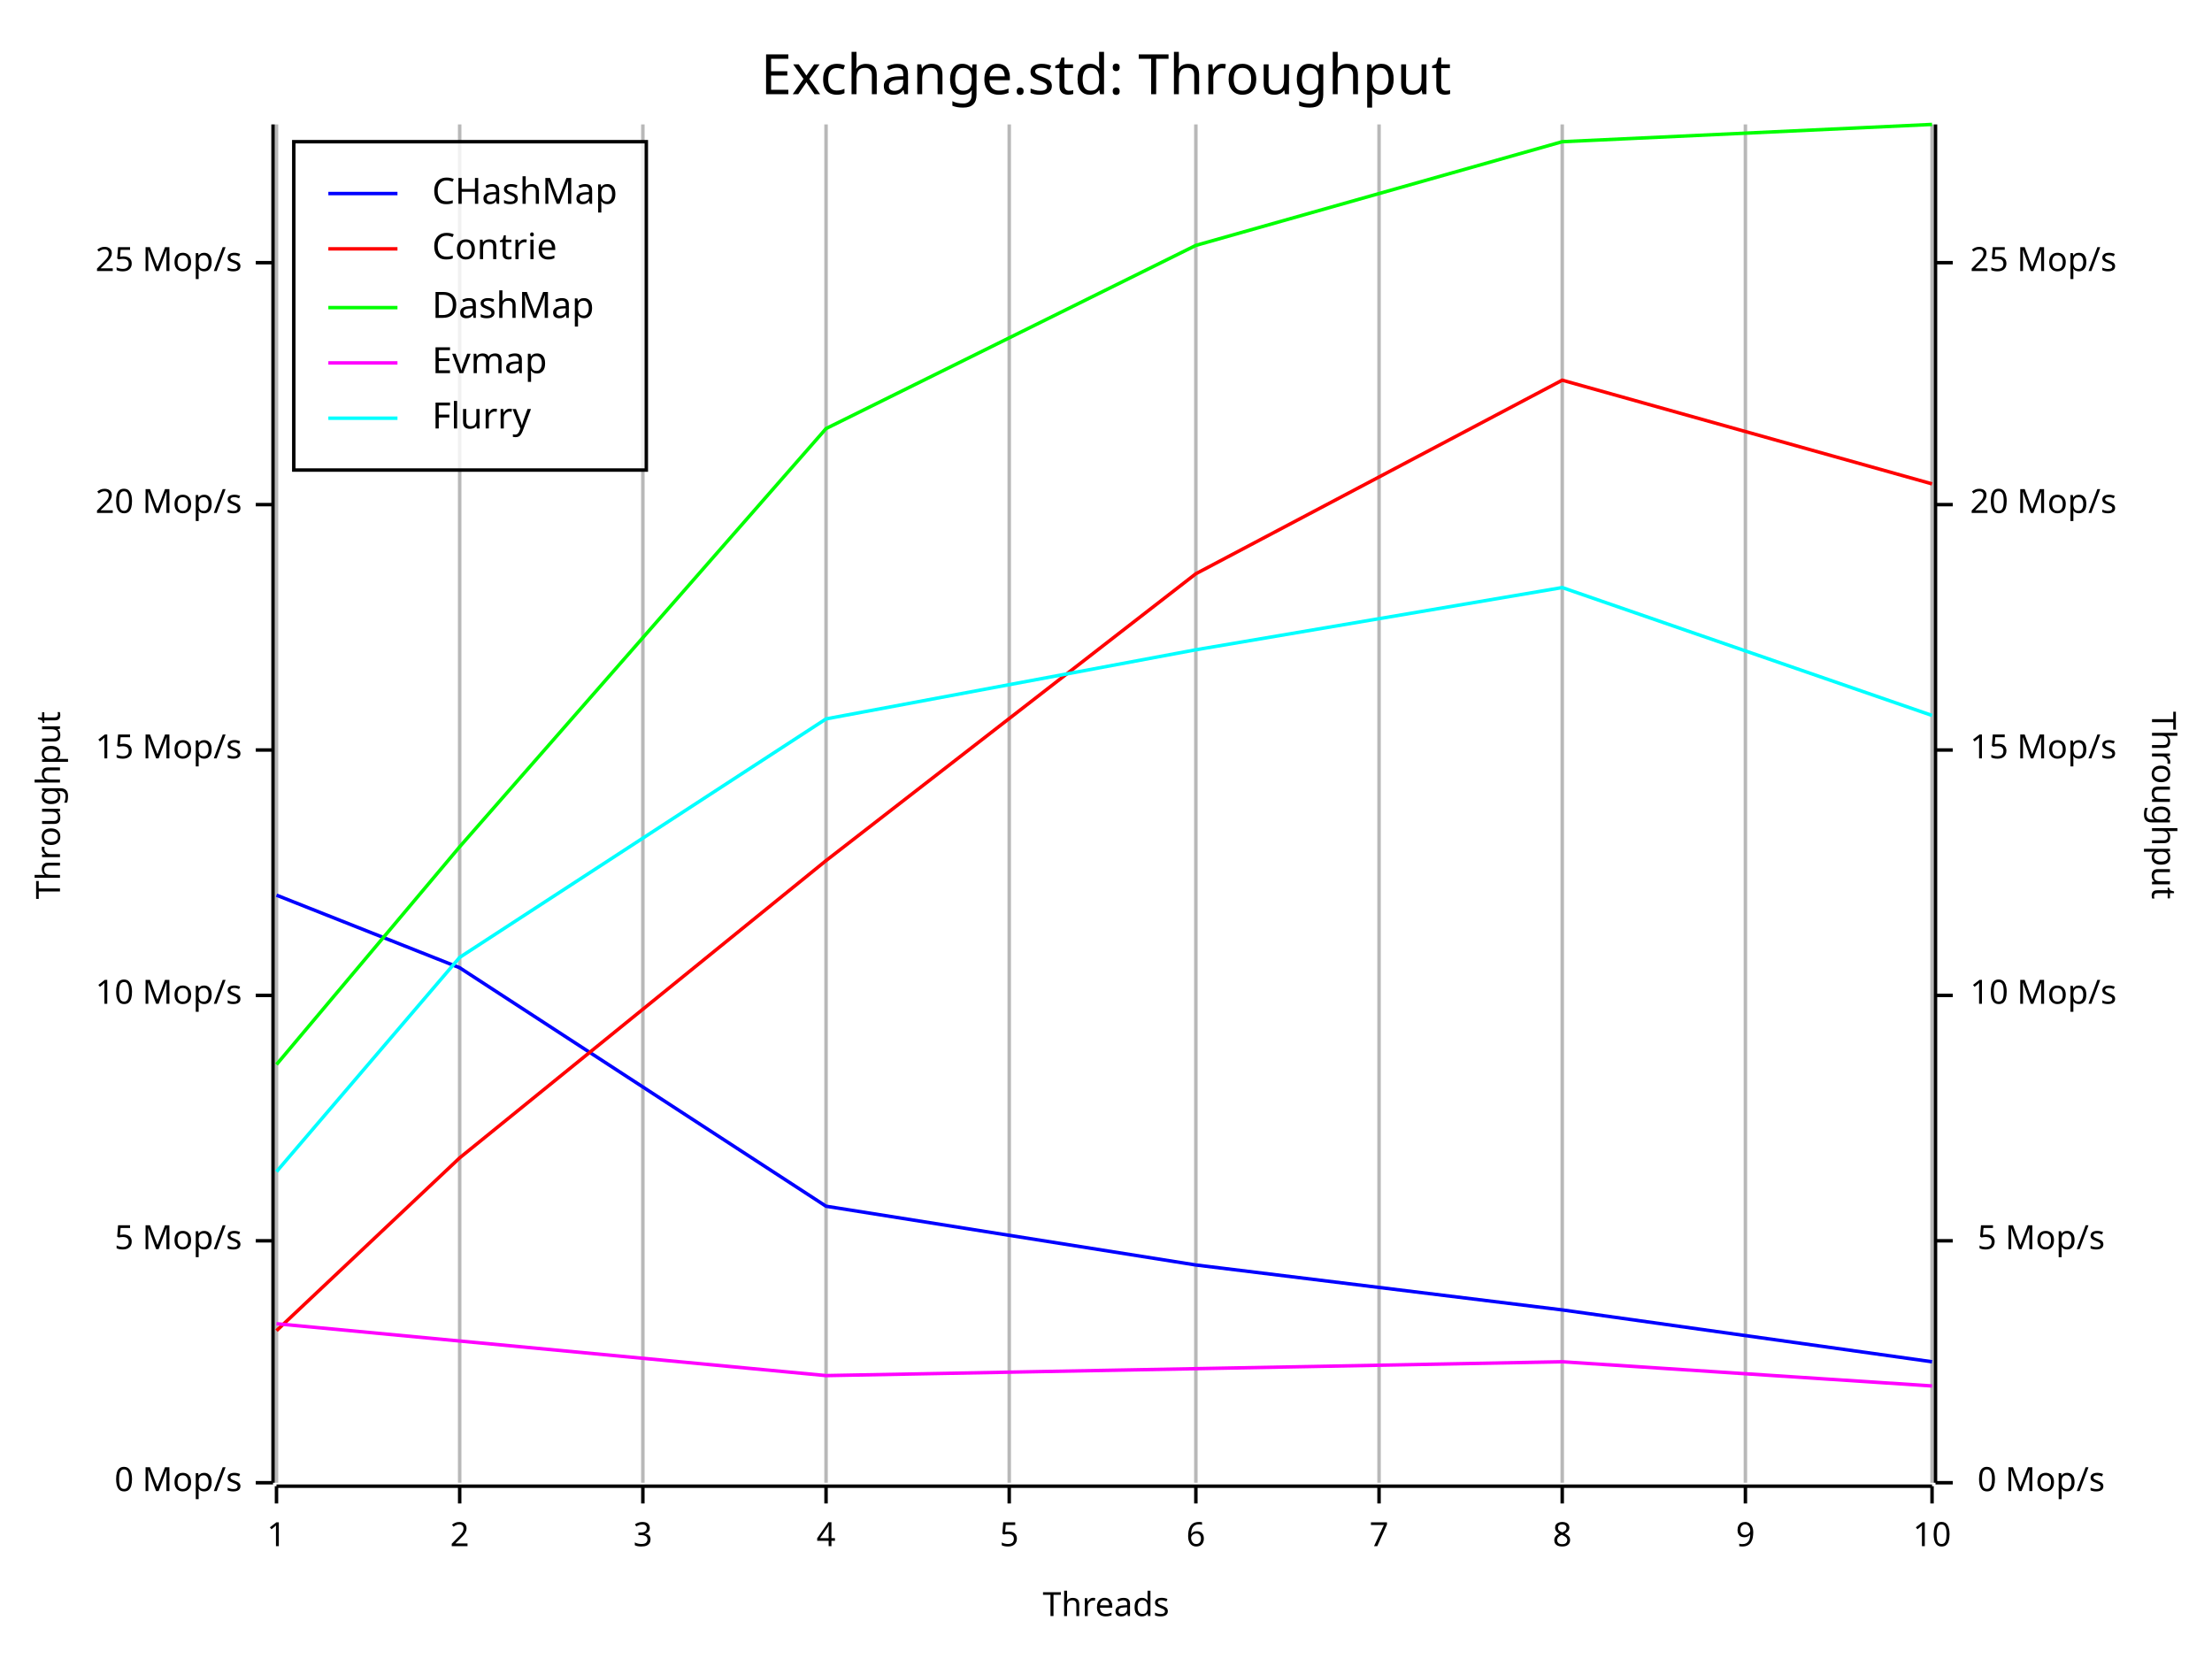
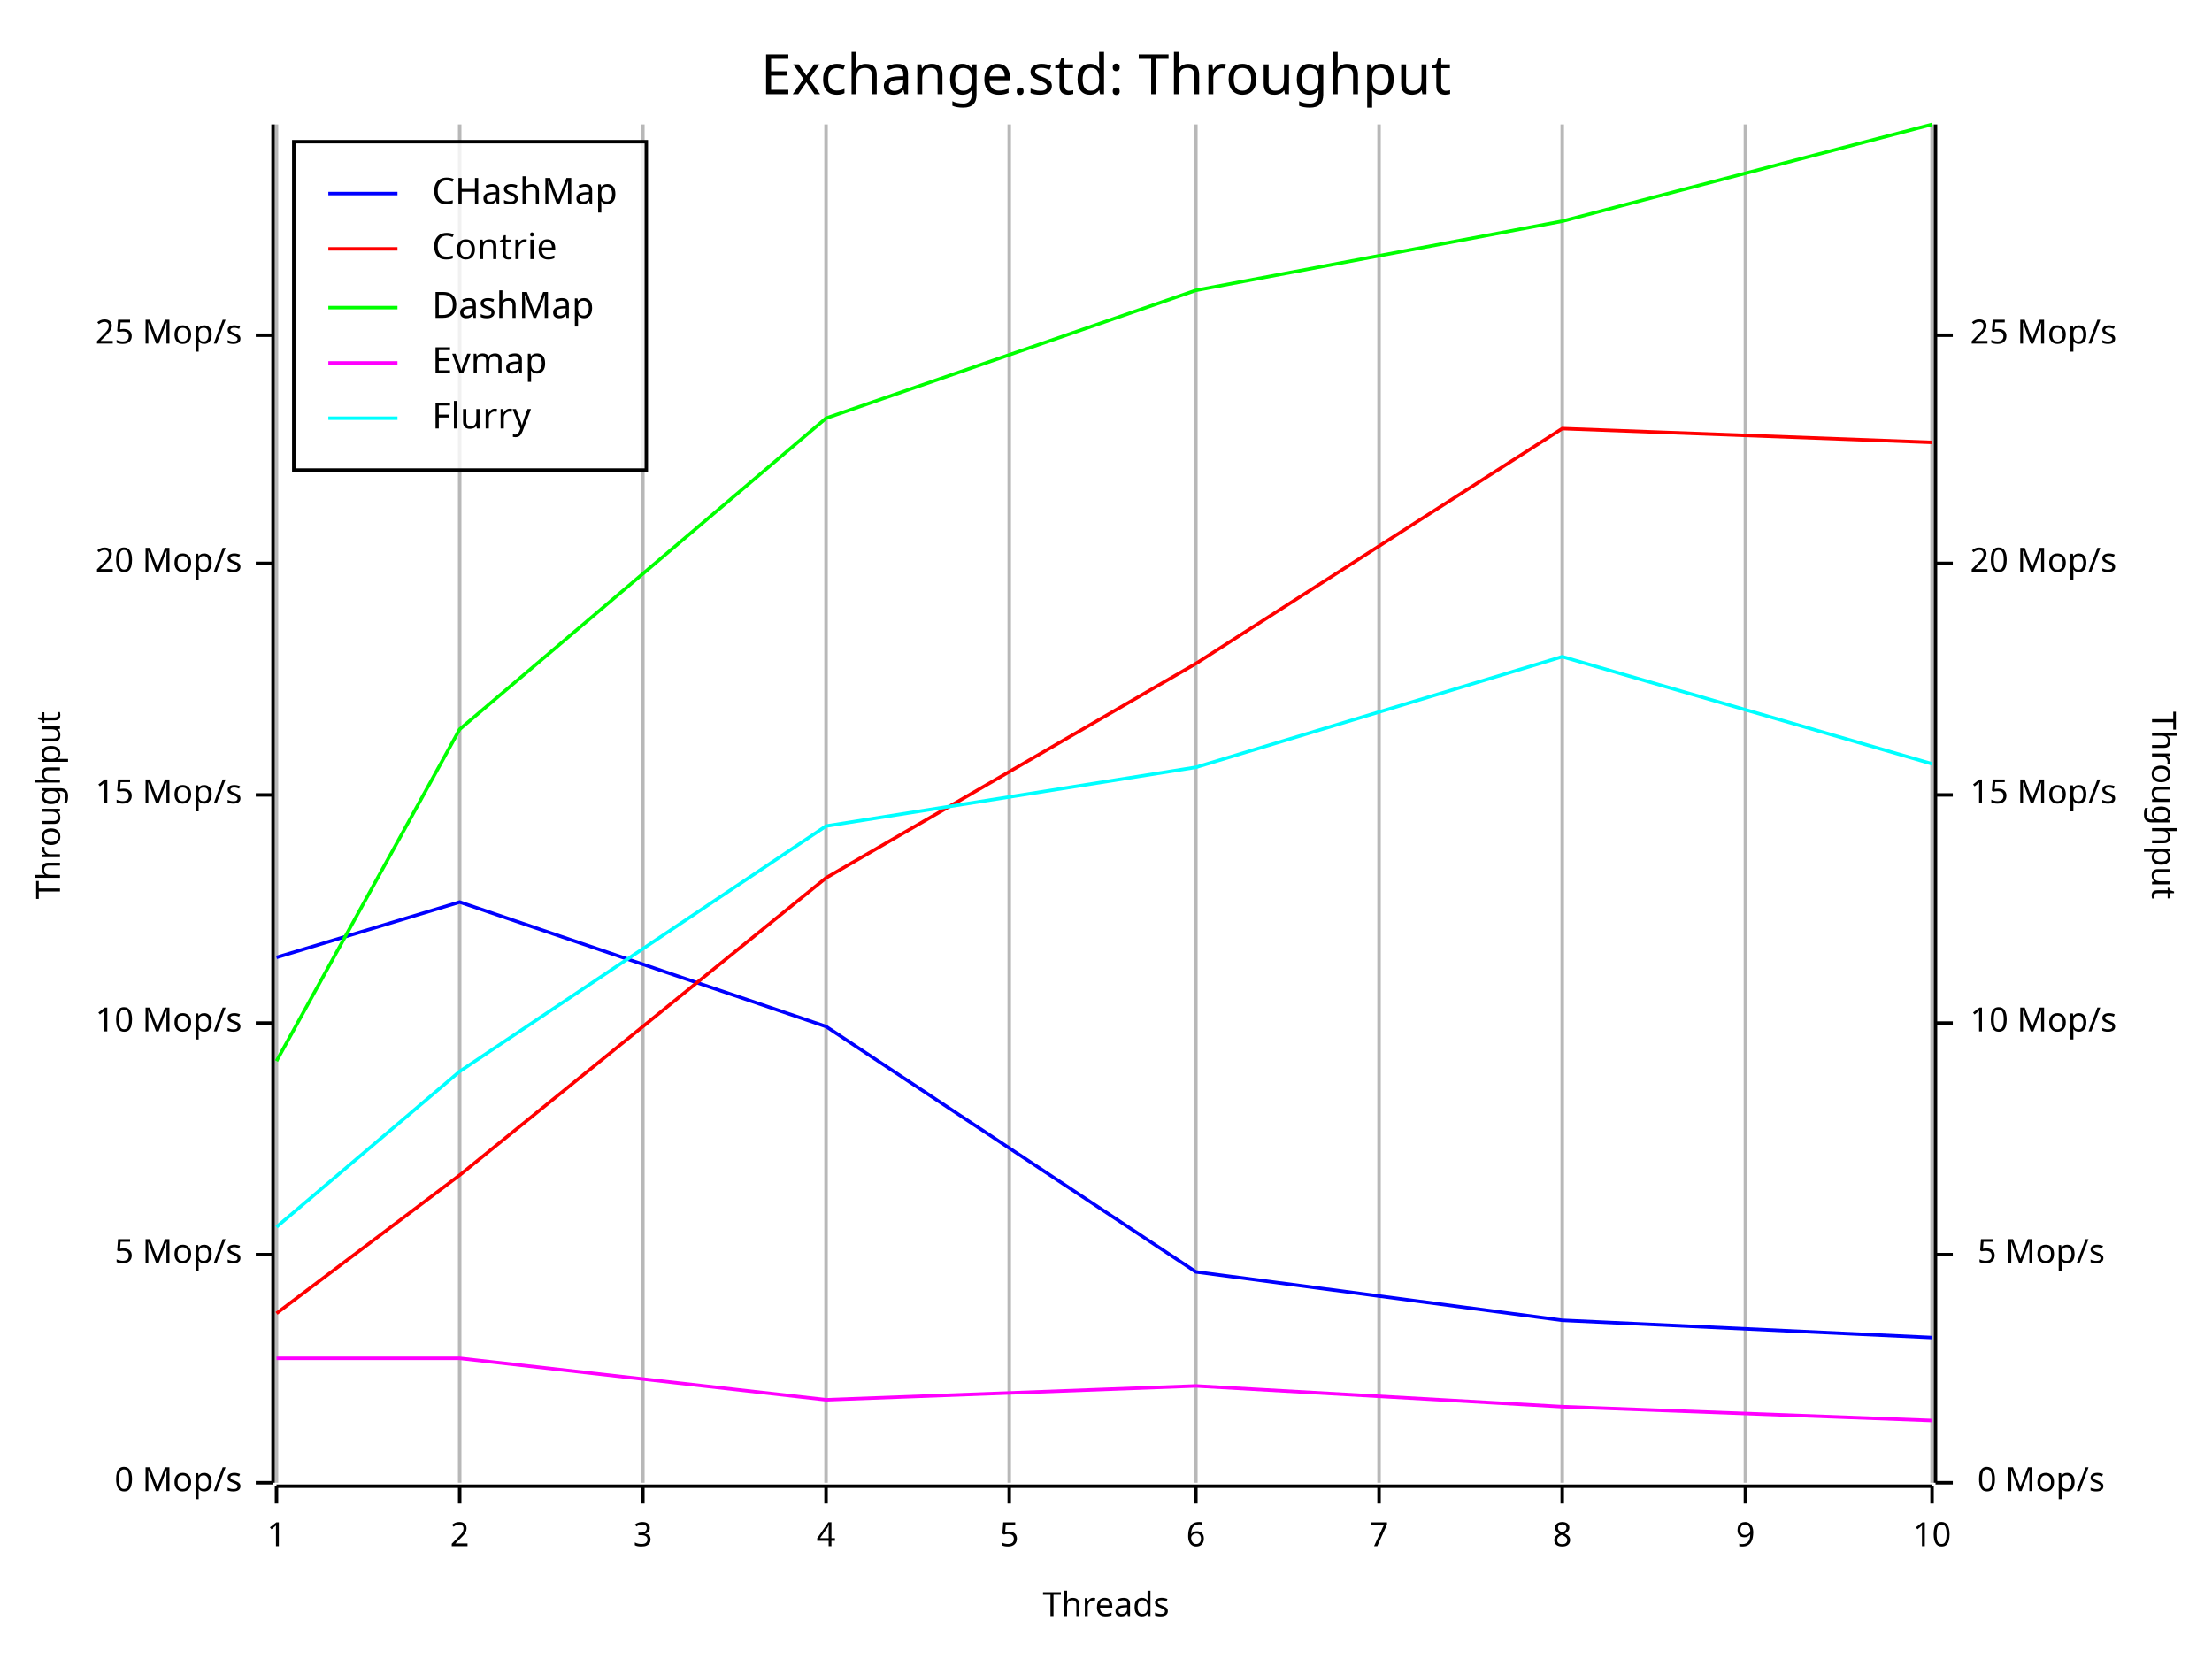
<svg xmlns="http://www.w3.org/2000/svg" width="640" height="480" viewBox="0 0 640 480">
  <rect x="0" y="0" width="640" height="480" opacity="1" fill="#FFFFFF" stroke="none" />
  <text x="320" y="15" dy="0.76em" text-anchor="middle" font-family="Fira Code" font-size="16.129" opacity="1" fill="#000000">
Exchange.std: Throughput
</text>
  <line opacity="0.1" stroke="#000000" stroke-width="1" x1="80" y1="429" x2="80" y2="36" />
  <line opacity="0.1" stroke="#000000" stroke-width="1" x1="133" y1="429" x2="133" y2="36" />
  <line opacity="0.1" stroke="#000000" stroke-width="1" x1="186" y1="429" x2="186" y2="36" />
  <line opacity="0.1" stroke="#000000" stroke-width="1" x1="239" y1="429" x2="239" y2="36" />
  <line opacity="0.1" stroke="#000000" stroke-width="1" x1="292" y1="429" x2="292" y2="36" />
  <line opacity="0.1" stroke="#000000" stroke-width="1" x1="346" y1="429" x2="346" y2="36" />
  <line opacity="0.1" stroke="#000000" stroke-width="1" x1="399" y1="429" x2="399" y2="36" />
  <line opacity="0.1" stroke="#000000" stroke-width="1" x1="452" y1="429" x2="452" y2="36" />
  <line opacity="0.1" stroke="#000000" stroke-width="1" x1="505" y1="429" x2="505" y2="36" />
  <line opacity="0.1" stroke="#000000" stroke-width="1" x1="559" y1="429" x2="559" y2="36" />
  <text x="10" y="233" dy="0.76em" text-anchor="middle" font-family="sans-serif" font-size="9.677" opacity="1" fill="#000000" transform="rotate(270, 10, 233)">
Throughput
</text>
  <text x="320" y="470" dy="-0.5ex" text-anchor="middle" font-family="sans-serif" font-size="9.677" opacity="1" fill="#000000">
Threads
</text>
  <text x="630" y="233" dy="0.76em" text-anchor="middle" font-family="sans-serif" font-size="9.677" opacity="1" fill="#000000" transform="rotate(90, 630, 233)">
Throughput
</text>
  <line opacity="0.2" stroke="#000000" stroke-width="1" x1="80" y1="429" x2="80" y2="36" />
  <line opacity="0.2" stroke="#000000" stroke-width="1" x1="133" y1="429" x2="133" y2="36" />
  <line opacity="0.2" stroke="#000000" stroke-width="1" x1="186" y1="429" x2="186" y2="36" />
  <line opacity="0.2" stroke="#000000" stroke-width="1" x1="239" y1="429" x2="239" y2="36" />
  <line opacity="0.2" stroke="#000000" stroke-width="1" x1="292" y1="429" x2="292" y2="36" />
  <line opacity="0.2" stroke="#000000" stroke-width="1" x1="346" y1="429" x2="346" y2="36" />
  <line opacity="0.2" stroke="#000000" stroke-width="1" x1="399" y1="429" x2="399" y2="36" />
  <line opacity="0.2" stroke="#000000" stroke-width="1" x1="452" y1="429" x2="452" y2="36" />
  <line opacity="0.2" stroke="#000000" stroke-width="1" x1="505" y1="429" x2="505" y2="36" />
  <line opacity="0.2" stroke="#000000" stroke-width="1" x1="559" y1="429" x2="559" y2="36" />
  <polyline fill="none" opacity="1" stroke="#000000" stroke-width="1" points="79,36 79,429 " />
  <text x="70" y="429" dy="0.5ex" text-anchor="end" font-family="sans-serif" font-size="9.677" opacity="1" fill="#000000">
0 Mop/s
</text>
  <polyline fill="none" opacity="1" stroke="#000000" stroke-width="1" points="74,429 79,429 " />
-   <text x="70" y="359" dy="0.5ex" text-anchor="end" font-family="sans-serif" font-size="9.677" opacity="1" fill="#000000">
+   <text x="70" y="363" dy="0.5ex" text-anchor="end" font-family="sans-serif" font-size="9.677" opacity="1" fill="#000000">
5 Mop/s
</text>
-   <polyline fill="none" opacity="1" stroke="#000000" stroke-width="1" points="74,359 79,359 " />
-   <text x="70" y="288" dy="0.5ex" text-anchor="end" font-family="sans-serif" font-size="9.677" opacity="1" fill="#000000">
+   <polyline fill="none" opacity="1" stroke="#000000" stroke-width="1" points="74,363 79,363 " />
+   <text x="70" y="296" dy="0.5ex" text-anchor="end" font-family="sans-serif" font-size="9.677" opacity="1" fill="#000000">
10 Mop/s
</text>
-   <polyline fill="none" opacity="1" stroke="#000000" stroke-width="1" points="74,288 79,288 " />
-   <text x="70" y="217" dy="0.5ex" text-anchor="end" font-family="sans-serif" font-size="9.677" opacity="1" fill="#000000">
+   <polyline fill="none" opacity="1" stroke="#000000" stroke-width="1" points="74,296 79,296 " />
+   <text x="70" y="230" dy="0.5ex" text-anchor="end" font-family="sans-serif" font-size="9.677" opacity="1" fill="#000000">
15 Mop/s
</text>
-   <polyline fill="none" opacity="1" stroke="#000000" stroke-width="1" points="74,217 79,217 " />
-   <text x="70" y="146" dy="0.5ex" text-anchor="end" font-family="sans-serif" font-size="9.677" opacity="1" fill="#000000">
+   <polyline fill="none" opacity="1" stroke="#000000" stroke-width="1" points="74,230 79,230 " />
+   <text x="70" y="163" dy="0.5ex" text-anchor="end" font-family="sans-serif" font-size="9.677" opacity="1" fill="#000000">
20 Mop/s
</text>
-   <polyline fill="none" opacity="1" stroke="#000000" stroke-width="1" points="74,146 79,146 " />
-   <text x="70" y="76" dy="0.5ex" text-anchor="end" font-family="sans-serif" font-size="9.677" opacity="1" fill="#000000">
+   <polyline fill="none" opacity="1" stroke="#000000" stroke-width="1" points="74,163 79,163 " />
+   <text x="70" y="97" dy="0.5ex" text-anchor="end" font-family="sans-serif" font-size="9.677" opacity="1" fill="#000000">
25 Mop/s
</text>
-   <polyline fill="none" opacity="1" stroke="#000000" stroke-width="1" points="74,76 79,76 " />
+   <polyline fill="none" opacity="1" stroke="#000000" stroke-width="1" points="74,97 79,97 " />
  <polyline fill="none" opacity="1" stroke="#000000" stroke-width="1" points="80,430 559,430 " />
  <text x="80" y="440" dy="0.76em" text-anchor="middle" font-family="sans-serif" font-size="9.677" opacity="1" fill="#000000">
1
</text>
  <polyline fill="none" opacity="1" stroke="#000000" stroke-width="1" points="80,430 80,435 " />
  <text x="133" y="440" dy="0.76em" text-anchor="middle" font-family="sans-serif" font-size="9.677" opacity="1" fill="#000000">
2
</text>
  <polyline fill="none" opacity="1" stroke="#000000" stroke-width="1" points="133,430 133,435 " />
  <text x="186" y="440" dy="0.76em" text-anchor="middle" font-family="sans-serif" font-size="9.677" opacity="1" fill="#000000">
3
</text>
  <polyline fill="none" opacity="1" stroke="#000000" stroke-width="1" points="186,430 186,435 " />
  <text x="239" y="440" dy="0.76em" text-anchor="middle" font-family="sans-serif" font-size="9.677" opacity="1" fill="#000000">
4
</text>
  <polyline fill="none" opacity="1" stroke="#000000" stroke-width="1" points="239,430 239,435 " />
  <text x="292" y="440" dy="0.76em" text-anchor="middle" font-family="sans-serif" font-size="9.677" opacity="1" fill="#000000">
5
</text>
  <polyline fill="none" opacity="1" stroke="#000000" stroke-width="1" points="292,430 292,435 " />
  <text x="346" y="440" dy="0.76em" text-anchor="middle" font-family="sans-serif" font-size="9.677" opacity="1" fill="#000000">
6
</text>
  <polyline fill="none" opacity="1" stroke="#000000" stroke-width="1" points="346,430 346,435 " />
  <text x="399" y="440" dy="0.76em" text-anchor="middle" font-family="sans-serif" font-size="9.677" opacity="1" fill="#000000">
7
</text>
  <polyline fill="none" opacity="1" stroke="#000000" stroke-width="1" points="399,430 399,435 " />
  <text x="452" y="440" dy="0.76em" text-anchor="middle" font-family="sans-serif" font-size="9.677" opacity="1" fill="#000000">
8
</text>
  <polyline fill="none" opacity="1" stroke="#000000" stroke-width="1" points="452,430 452,435 " />
  <text x="505" y="440" dy="0.76em" text-anchor="middle" font-family="sans-serif" font-size="9.677" opacity="1" fill="#000000">
9
</text>
  <polyline fill="none" opacity="1" stroke="#000000" stroke-width="1" points="505,430 505,435 " />
  <text x="559" y="440" dy="0.76em" text-anchor="middle" font-family="sans-serif" font-size="9.677" opacity="1" fill="#000000">
10
</text>
  <polyline fill="none" opacity="1" stroke="#000000" stroke-width="1" points="559,430 559,435 " />
  <polyline fill="none" opacity="1" stroke="#000000" stroke-width="1" points="560,36 560,429 " />
  <text x="609" y="429" dy="0.5ex" text-anchor="end" font-family="sans-serif" font-size="9.677" opacity="1" fill="#000000">
0 Mop/s
</text>
  <polyline fill="none" opacity="1" stroke="#000000" stroke-width="1" points="560,429 565,429 " />
-   <text x="609" y="359" dy="0.5ex" text-anchor="end" font-family="sans-serif" font-size="9.677" opacity="1" fill="#000000">
+   <text x="609" y="363" dy="0.5ex" text-anchor="end" font-family="sans-serif" font-size="9.677" opacity="1" fill="#000000">
5 Mop/s
</text>
-   <polyline fill="none" opacity="1" stroke="#000000" stroke-width="1" points="560,359 565,359 " />
-   <text x="570" y="288" dy="0.5ex" text-anchor="start" font-family="sans-serif" font-size="9.677" opacity="1" fill="#000000">
+   <polyline fill="none" opacity="1" stroke="#000000" stroke-width="1" points="560,363 565,363 " />
+   <text x="570" y="296" dy="0.5ex" text-anchor="start" font-family="sans-serif" font-size="9.677" opacity="1" fill="#000000">
10 Mop/s
</text>
-   <polyline fill="none" opacity="1" stroke="#000000" stroke-width="1" points="560,288 565,288 " />
-   <text x="570" y="217" dy="0.5ex" text-anchor="start" font-family="sans-serif" font-size="9.677" opacity="1" fill="#000000">
+   <polyline fill="none" opacity="1" stroke="#000000" stroke-width="1" points="560,296 565,296 " />
+   <text x="570" y="230" dy="0.5ex" text-anchor="start" font-family="sans-serif" font-size="9.677" opacity="1" fill="#000000">
15 Mop/s
</text>
-   <polyline fill="none" opacity="1" stroke="#000000" stroke-width="1" points="560,217 565,217 " />
-   <text x="570" y="146" dy="0.5ex" text-anchor="start" font-family="sans-serif" font-size="9.677" opacity="1" fill="#000000">
+   <polyline fill="none" opacity="1" stroke="#000000" stroke-width="1" points="560,230 565,230 " />
+   <text x="570" y="163" dy="0.5ex" text-anchor="start" font-family="sans-serif" font-size="9.677" opacity="1" fill="#000000">
20 Mop/s
</text>
-   <polyline fill="none" opacity="1" stroke="#000000" stroke-width="1" points="560,146 565,146 " />
-   <text x="570" y="76" dy="0.5ex" text-anchor="start" font-family="sans-serif" font-size="9.677" opacity="1" fill="#000000">
+   <polyline fill="none" opacity="1" stroke="#000000" stroke-width="1" points="560,163 565,163 " />
+   <text x="570" y="97" dy="0.5ex" text-anchor="start" font-family="sans-serif" font-size="9.677" opacity="1" fill="#000000">
25 Mop/s
</text>
-   <polyline fill="none" opacity="1" stroke="#000000" stroke-width="1" points="560,76 565,76 " />
-   <polyline fill="none" opacity="1" stroke="#0000FF" stroke-width="1" points="80,259 133,280 239,349 346,366 452,379 559,394 " />
-   <polyline fill="none" opacity="1" stroke="#FF0000" stroke-width="1" points="80,385 133,335 239,249 346,166 452,110 559,140 " />
-   <polyline fill="none" opacity="1" stroke="#00FF00" stroke-width="1" points="80,308 133,245 239,124 346,71 452,41 559,36 " />
-   <polyline fill="none" opacity="1" stroke="#FF00FF" stroke-width="1" points="80,383 133,388 239,398 346,396 452,394 559,401 " />
-   <polyline fill="none" opacity="1" stroke="#00FFFF" stroke-width="1" points="80,339 133,277 239,208 346,188 452,170 559,207 " />
+   <polyline fill="none" opacity="1" stroke="#000000" stroke-width="1" points="560,97 565,97 " />
+   <polyline fill="none" opacity="1" stroke="#0000FF" stroke-width="1" points="80,277 133,261 239,297 346,368 452,382 559,387 " />
+   <polyline fill="none" opacity="1" stroke="#FF0000" stroke-width="1" points="80,380 133,340 239,254 346,192 452,124 559,128 " />
+   <polyline fill="none" opacity="1" stroke="#00FF00" stroke-width="1" points="80,307 133,211 239,121 346,84 452,64 559,36 " />
+   <polyline fill="none" opacity="1" stroke="#FF00FF" stroke-width="1" points="80,393 133,393 239,405 346,401 452,407 559,411 " />
+   <polyline fill="none" opacity="1" stroke="#00FFFF" stroke-width="1" points="80,355 133,310 239,239 346,222 452,190 559,221 " />
  <rect x="85" y="41" width="102" height="95" opacity="0.8" fill="#FFFFFF" stroke="none" />
  <rect x="85" y="41" width="102" height="95" opacity="1" fill="none" stroke="#000000" />
  <text x="125" y="51" dy="0.76em" text-anchor="start" font-family="Fira Code" font-size="10.484" opacity="1" fill="#000000">
CHashMap
</text>
  <text x="125" y="67" dy="0.76em" text-anchor="start" font-family="Fira Code" font-size="10.484" opacity="1" fill="#000000">
Contrie
</text>
  <text x="125" y="84" dy="0.76em" text-anchor="start" font-family="Fira Code" font-size="10.484" opacity="1" fill="#000000">
DashMap
</text>
  <text x="125" y="100" dy="0.76em" text-anchor="start" font-family="Fira Code" font-size="10.484" opacity="1" fill="#000000">
Evmap
</text>
  <text x="125" y="116" dy="0.76em" text-anchor="start" font-family="Fira Code" font-size="10.484" opacity="1" fill="#000000">
Flurry
</text>
  <polyline fill="none" opacity="1" stroke="#0000FF" stroke-width="1" points="95,56 115,56 " />
  <polyline fill="none" opacity="1" stroke="#FF0000" stroke-width="1" points="95,72 115,72 " />
  <polyline fill="none" opacity="1" stroke="#00FF00" stroke-width="1" points="95,89 115,89 " />
  <polyline fill="none" opacity="1" stroke="#FF00FF" stroke-width="1" points="95,105 115,105 " />
  <polyline fill="none" opacity="1" stroke="#00FFFF" stroke-width="1" points="95,121 115,121 " />
</svg>
